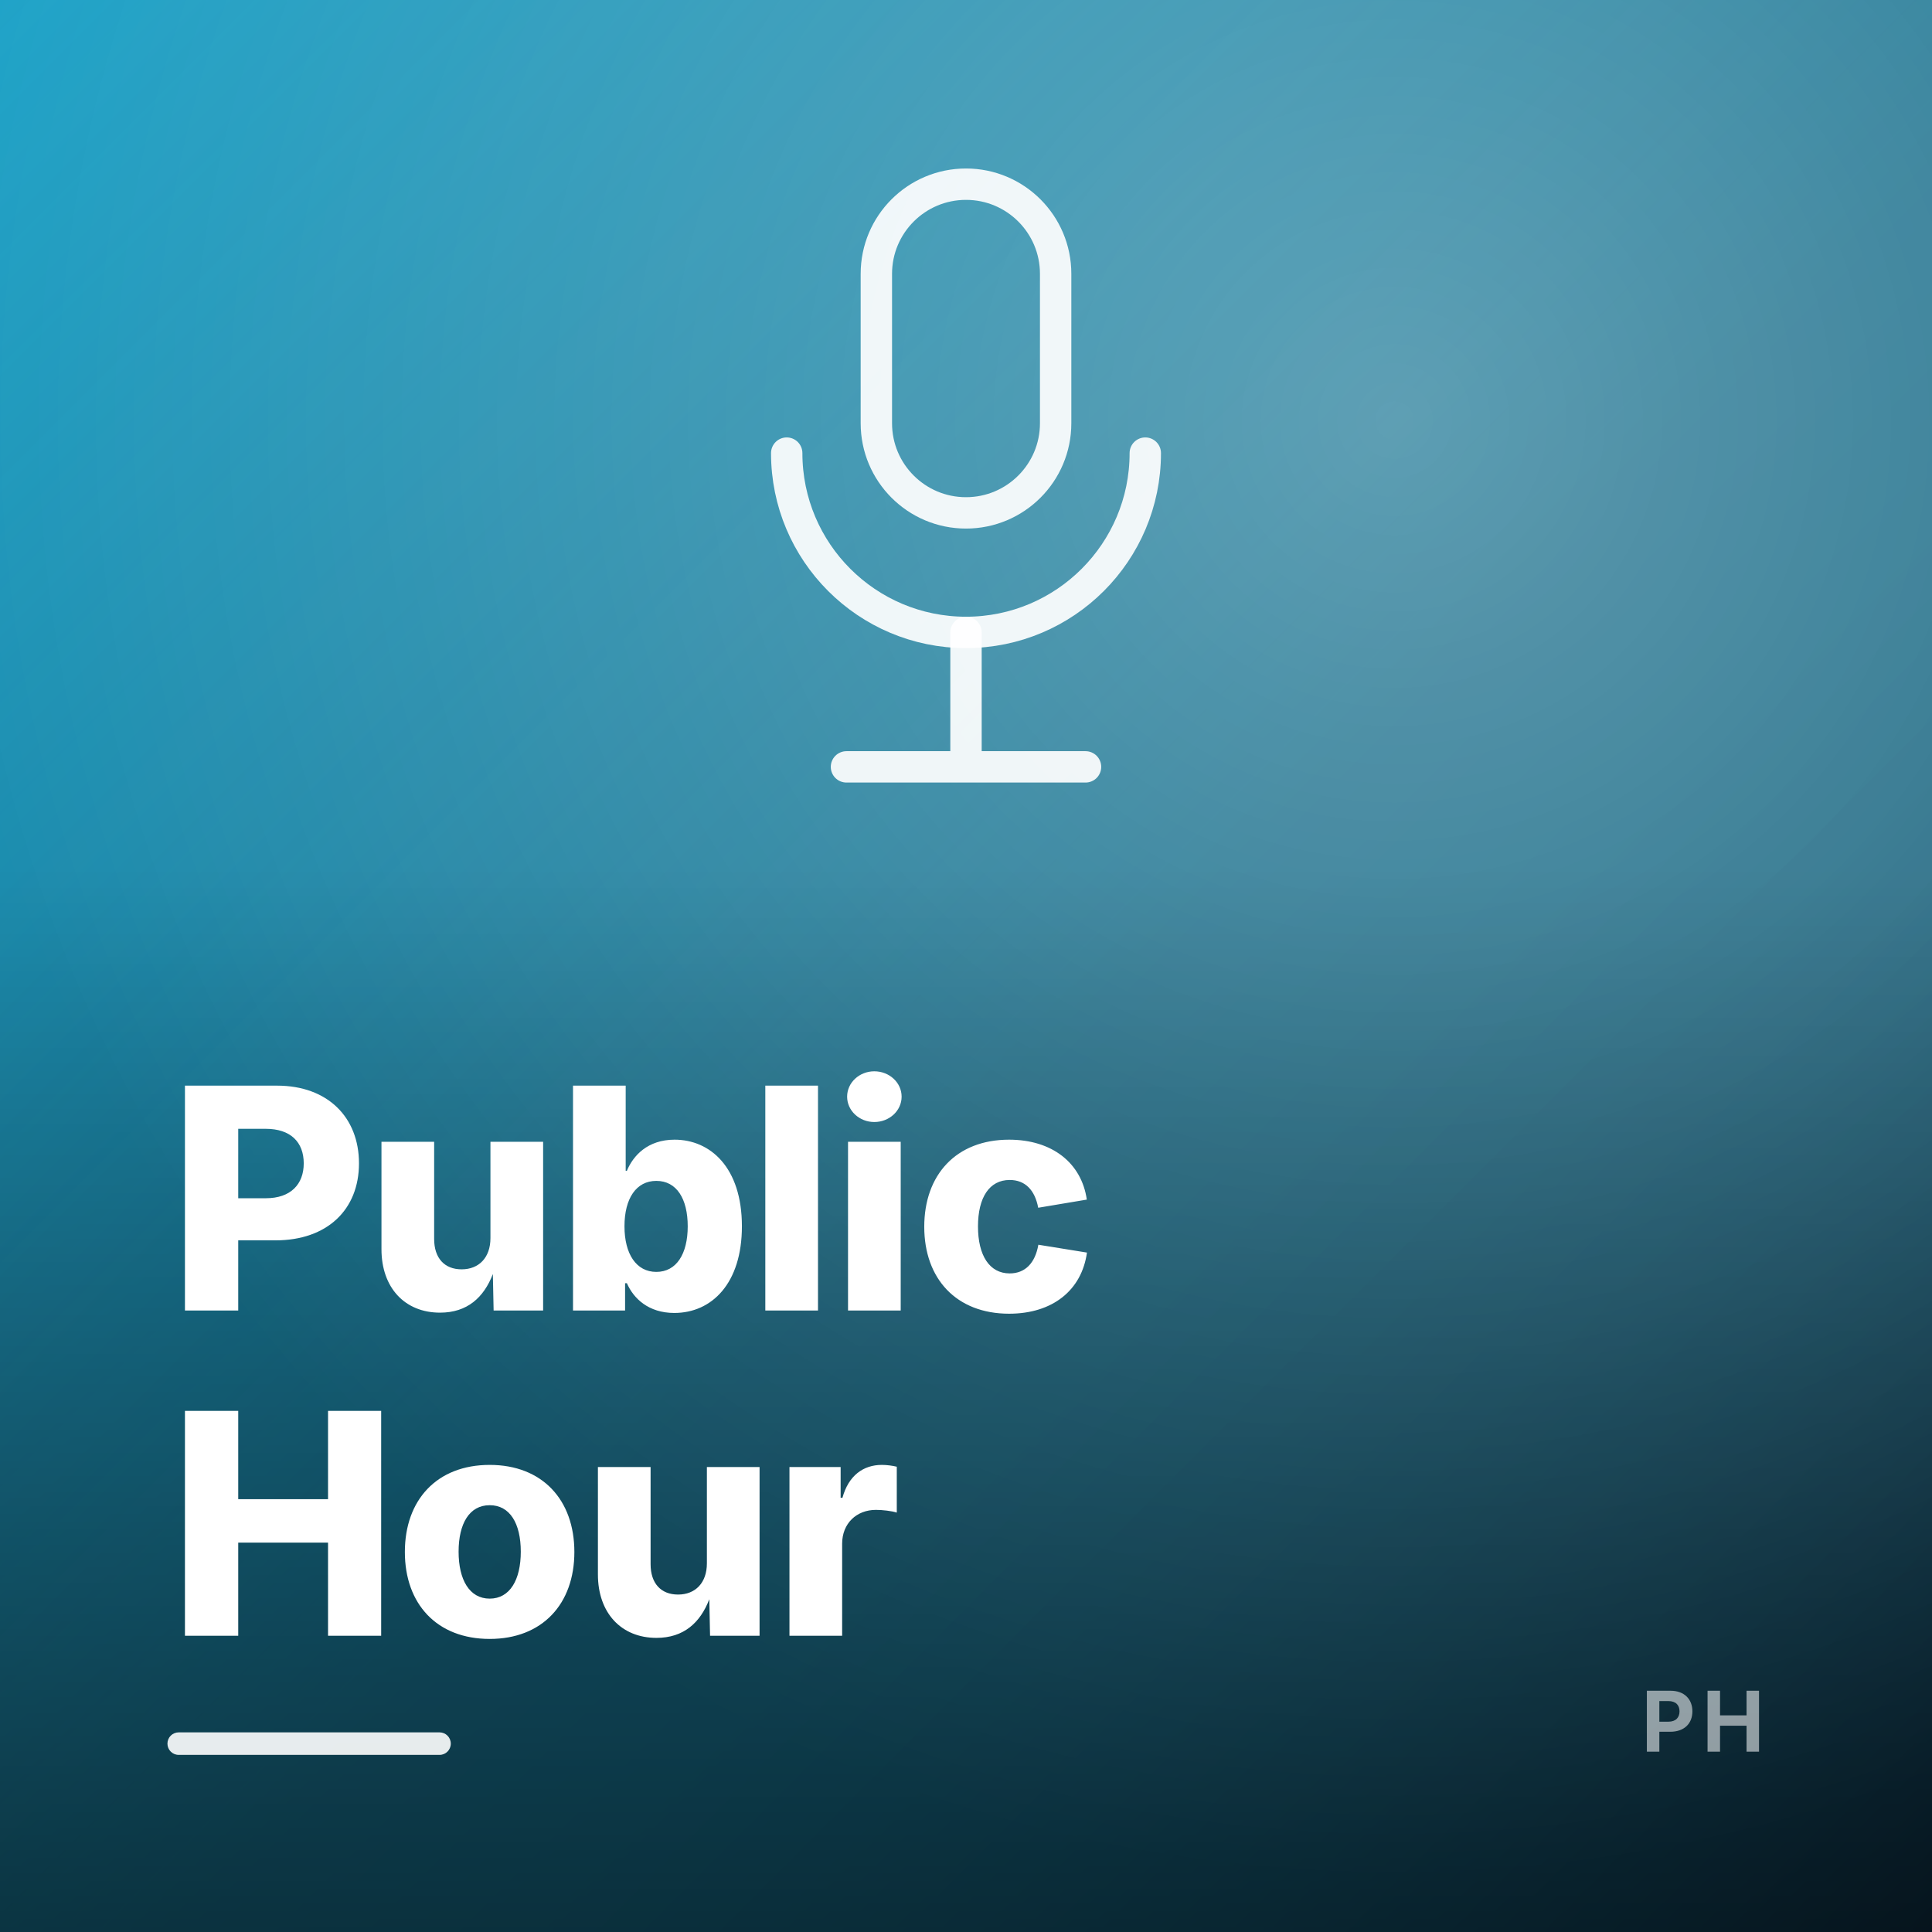
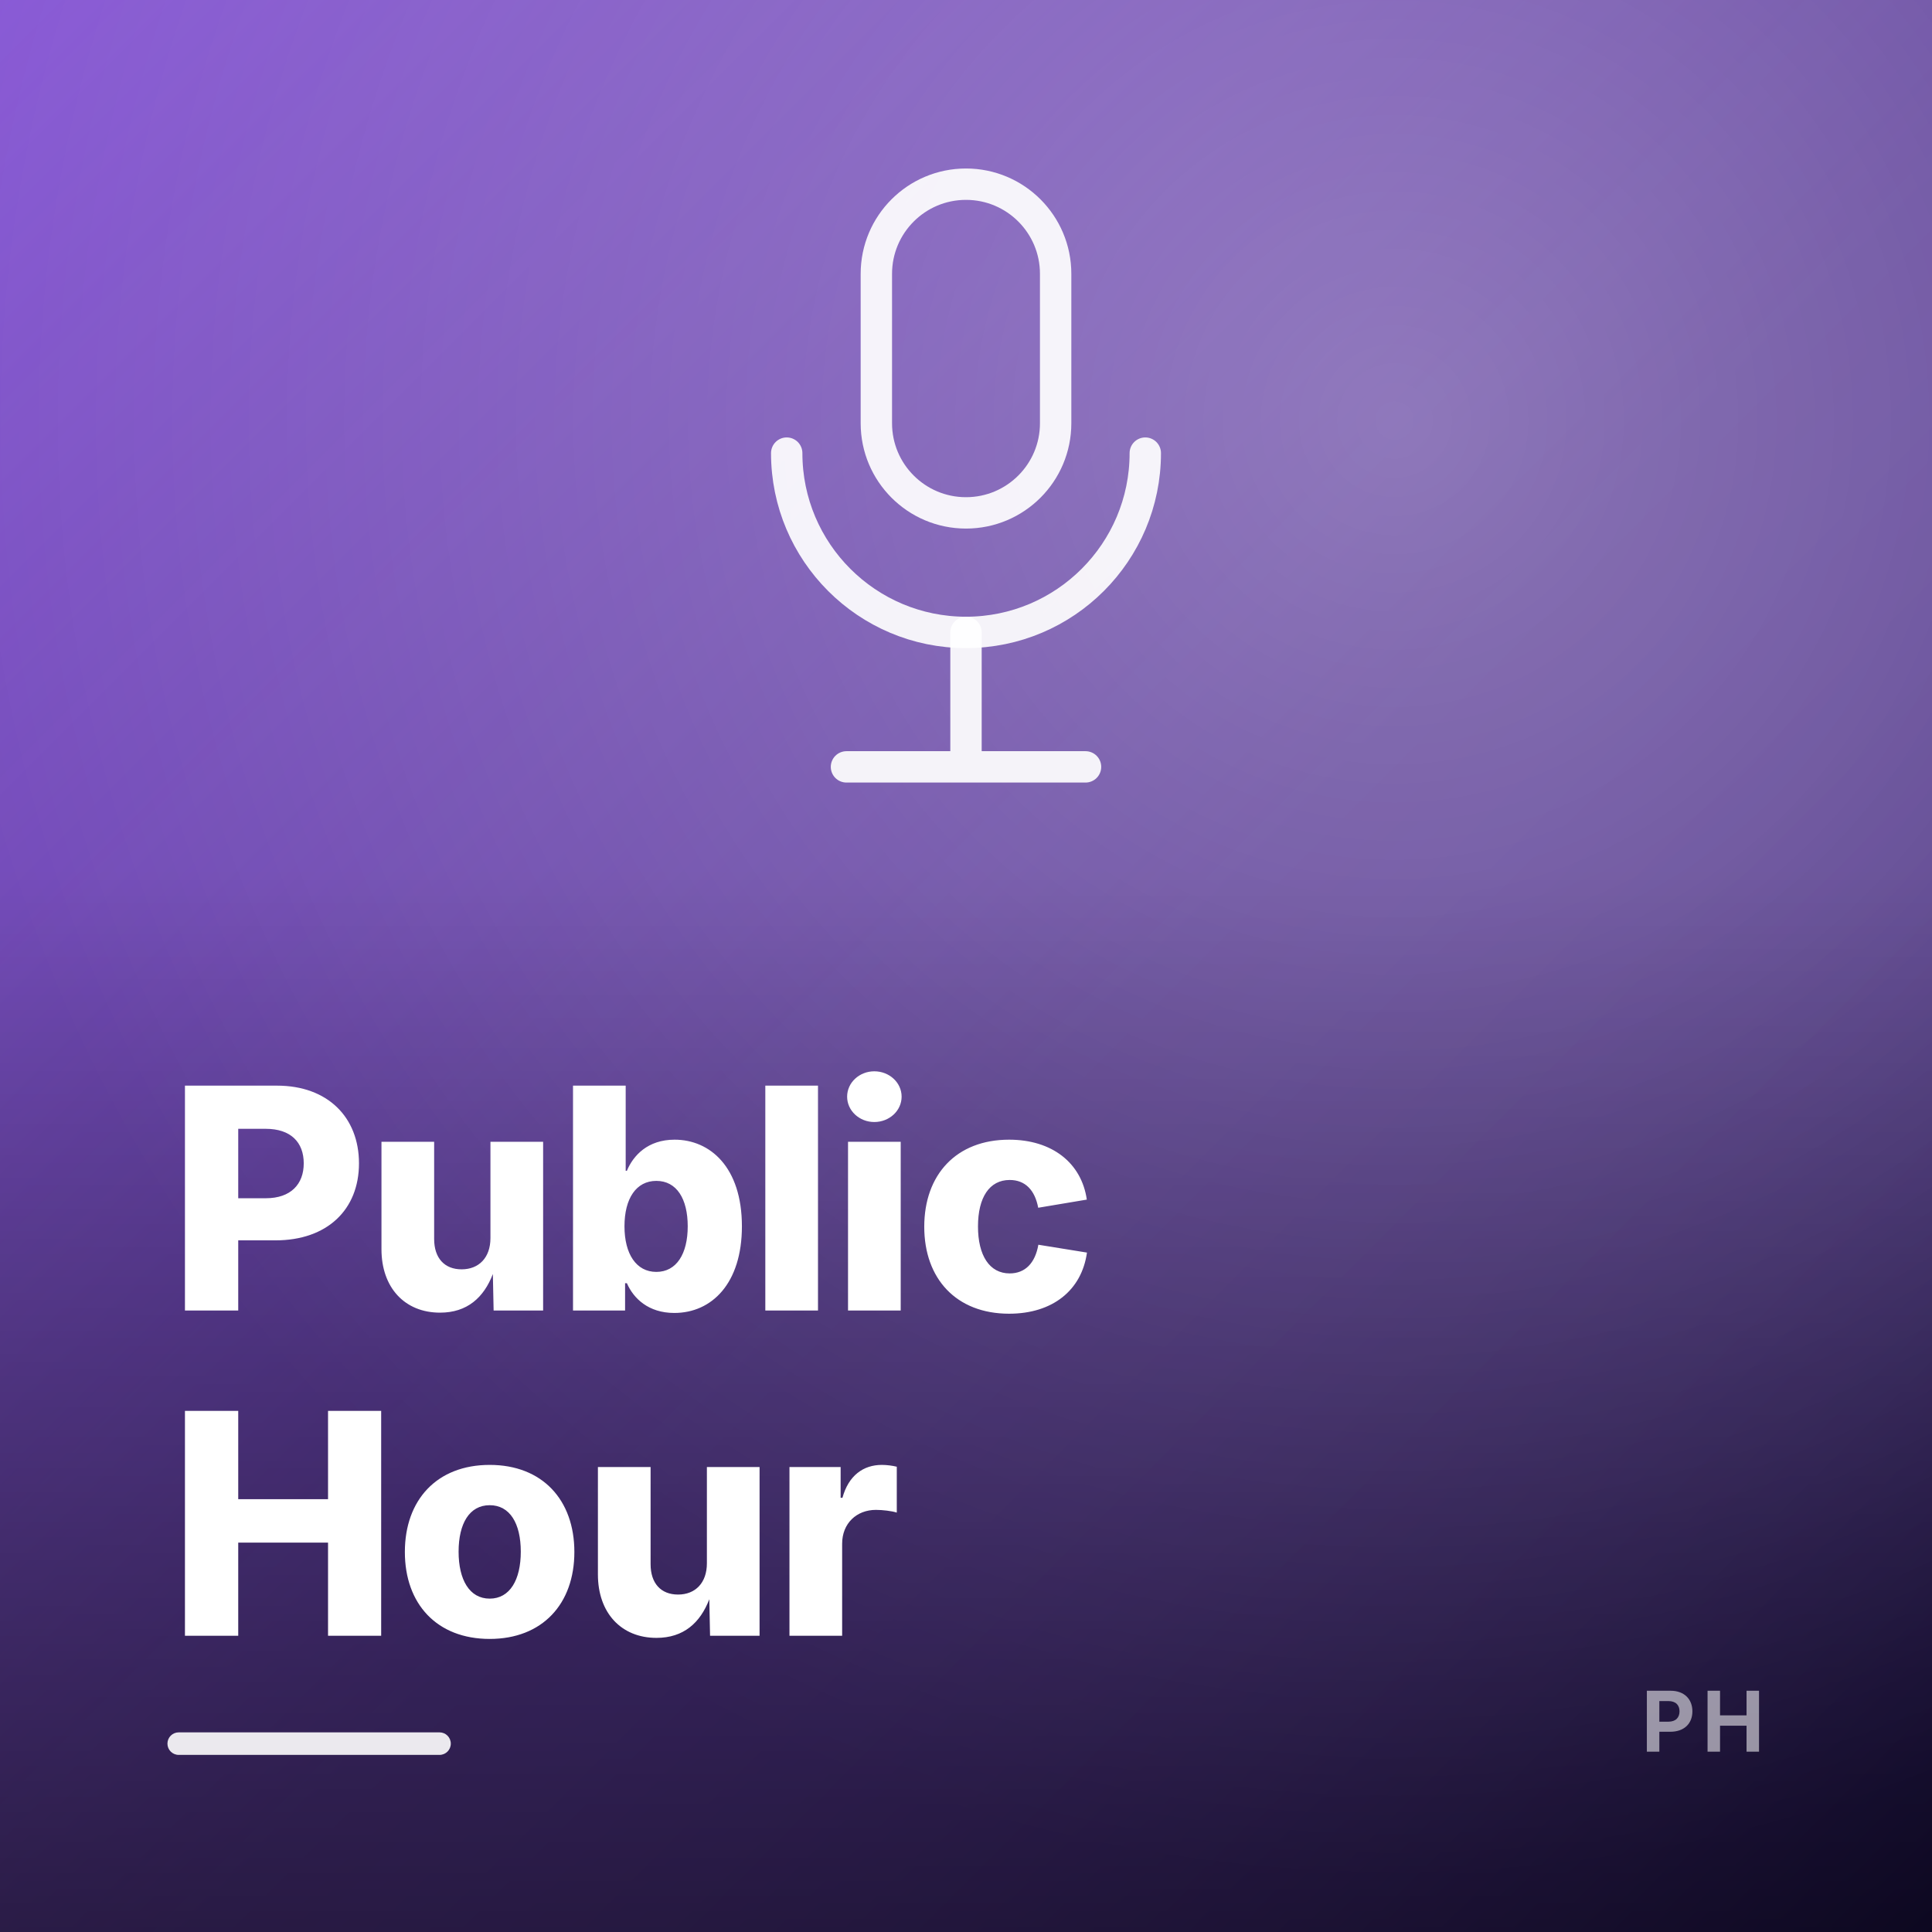
<svg xmlns="http://www.w3.org/2000/svg" viewBox="0 0 600 600" width="600" height="600" role="img" aria-label="Public Hour">
  <defs>
    <linearGradient id="bg" x1="0" y1="0" x2="1" y2="1">
-       <stop offset="0%" stop-color="#20A4C9" />
-       <stop offset="55%" stop-color="#20A4C9" stop-opacity="0.55" />
-       <stop offset="100%" stop-color="#0D2B3E" />
+       <stop offset="0%" stop-color="#8A5BD6" />
+       <stop offset="55%" stop-color="#8A5BD6" stop-opacity="0.55" />
+       <stop offset="100%" stop-color="#1B1145" />
    </linearGradient>
    <radialGradient id="glow" cx="0.72" cy="0.22" r="0.75">
      <stop offset="0%" stop-color="#FFFFFF" stop-opacity="0.30" />
      <stop offset="100%" stop-color="#FFFFFF" stop-opacity="0" />
    </radialGradient>
    <linearGradient id="shade" x1="0" y1="0" x2="0" y2="1">
      <stop offset="45%" stop-color="#000" stop-opacity="0" />
      <stop offset="100%" stop-color="#000" stop-opacity="0.55" />
    </linearGradient>
  </defs>
-   <rect width="600" height="600" fill="#0D2B3E" />
+   <rect width="600" height="600" fill="#1B1145" />
  <rect width="600" height="600" fill="url(#bg)" />
  <rect width="600" height="600" fill="url(#glow)" />
  <g transform="translate(300 34) scale(2.32)" fill="none" stroke="#FFFFFF" stroke-opacity="0.92" stroke-width="4.2" stroke-linecap="round" stroke-linejoin="round" color="#FFFFFF">
    <g transform="translate(-50 0)">
      <rect x="38" y="10" width="24" height="44" rx="12" />
      <path d="M26 46 a24 24 0 0 0 48 0" />
      <path d="M50 70 V88 M34 88 H66" />
    </g>
  </g>
  <rect width="600" height="600" fill="url(#shade)" />
  <text fill="#FFFFFF" font-family="Inter, Helvetica, Arial, system-ui, sans-serif" font-size="96" font-weight="800" letter-spacing="-1.5">
    <tspan x="52" y="407">Public</tspan>
    <tspan x="52" y="508">Hour</tspan>
  </text>
  <rect x="52" y="538" width="88" height="7" rx="3.5" fill="#FFFFFF" opacity="0.9" />
  <text x="548" y="544" fill="#FFFFFF" opacity="0.55" text-anchor="end" font-family="Inter, Helvetica, Arial, system-ui, sans-serif" font-size="26" font-weight="700" letter-spacing="2">PH</text>
</svg>
